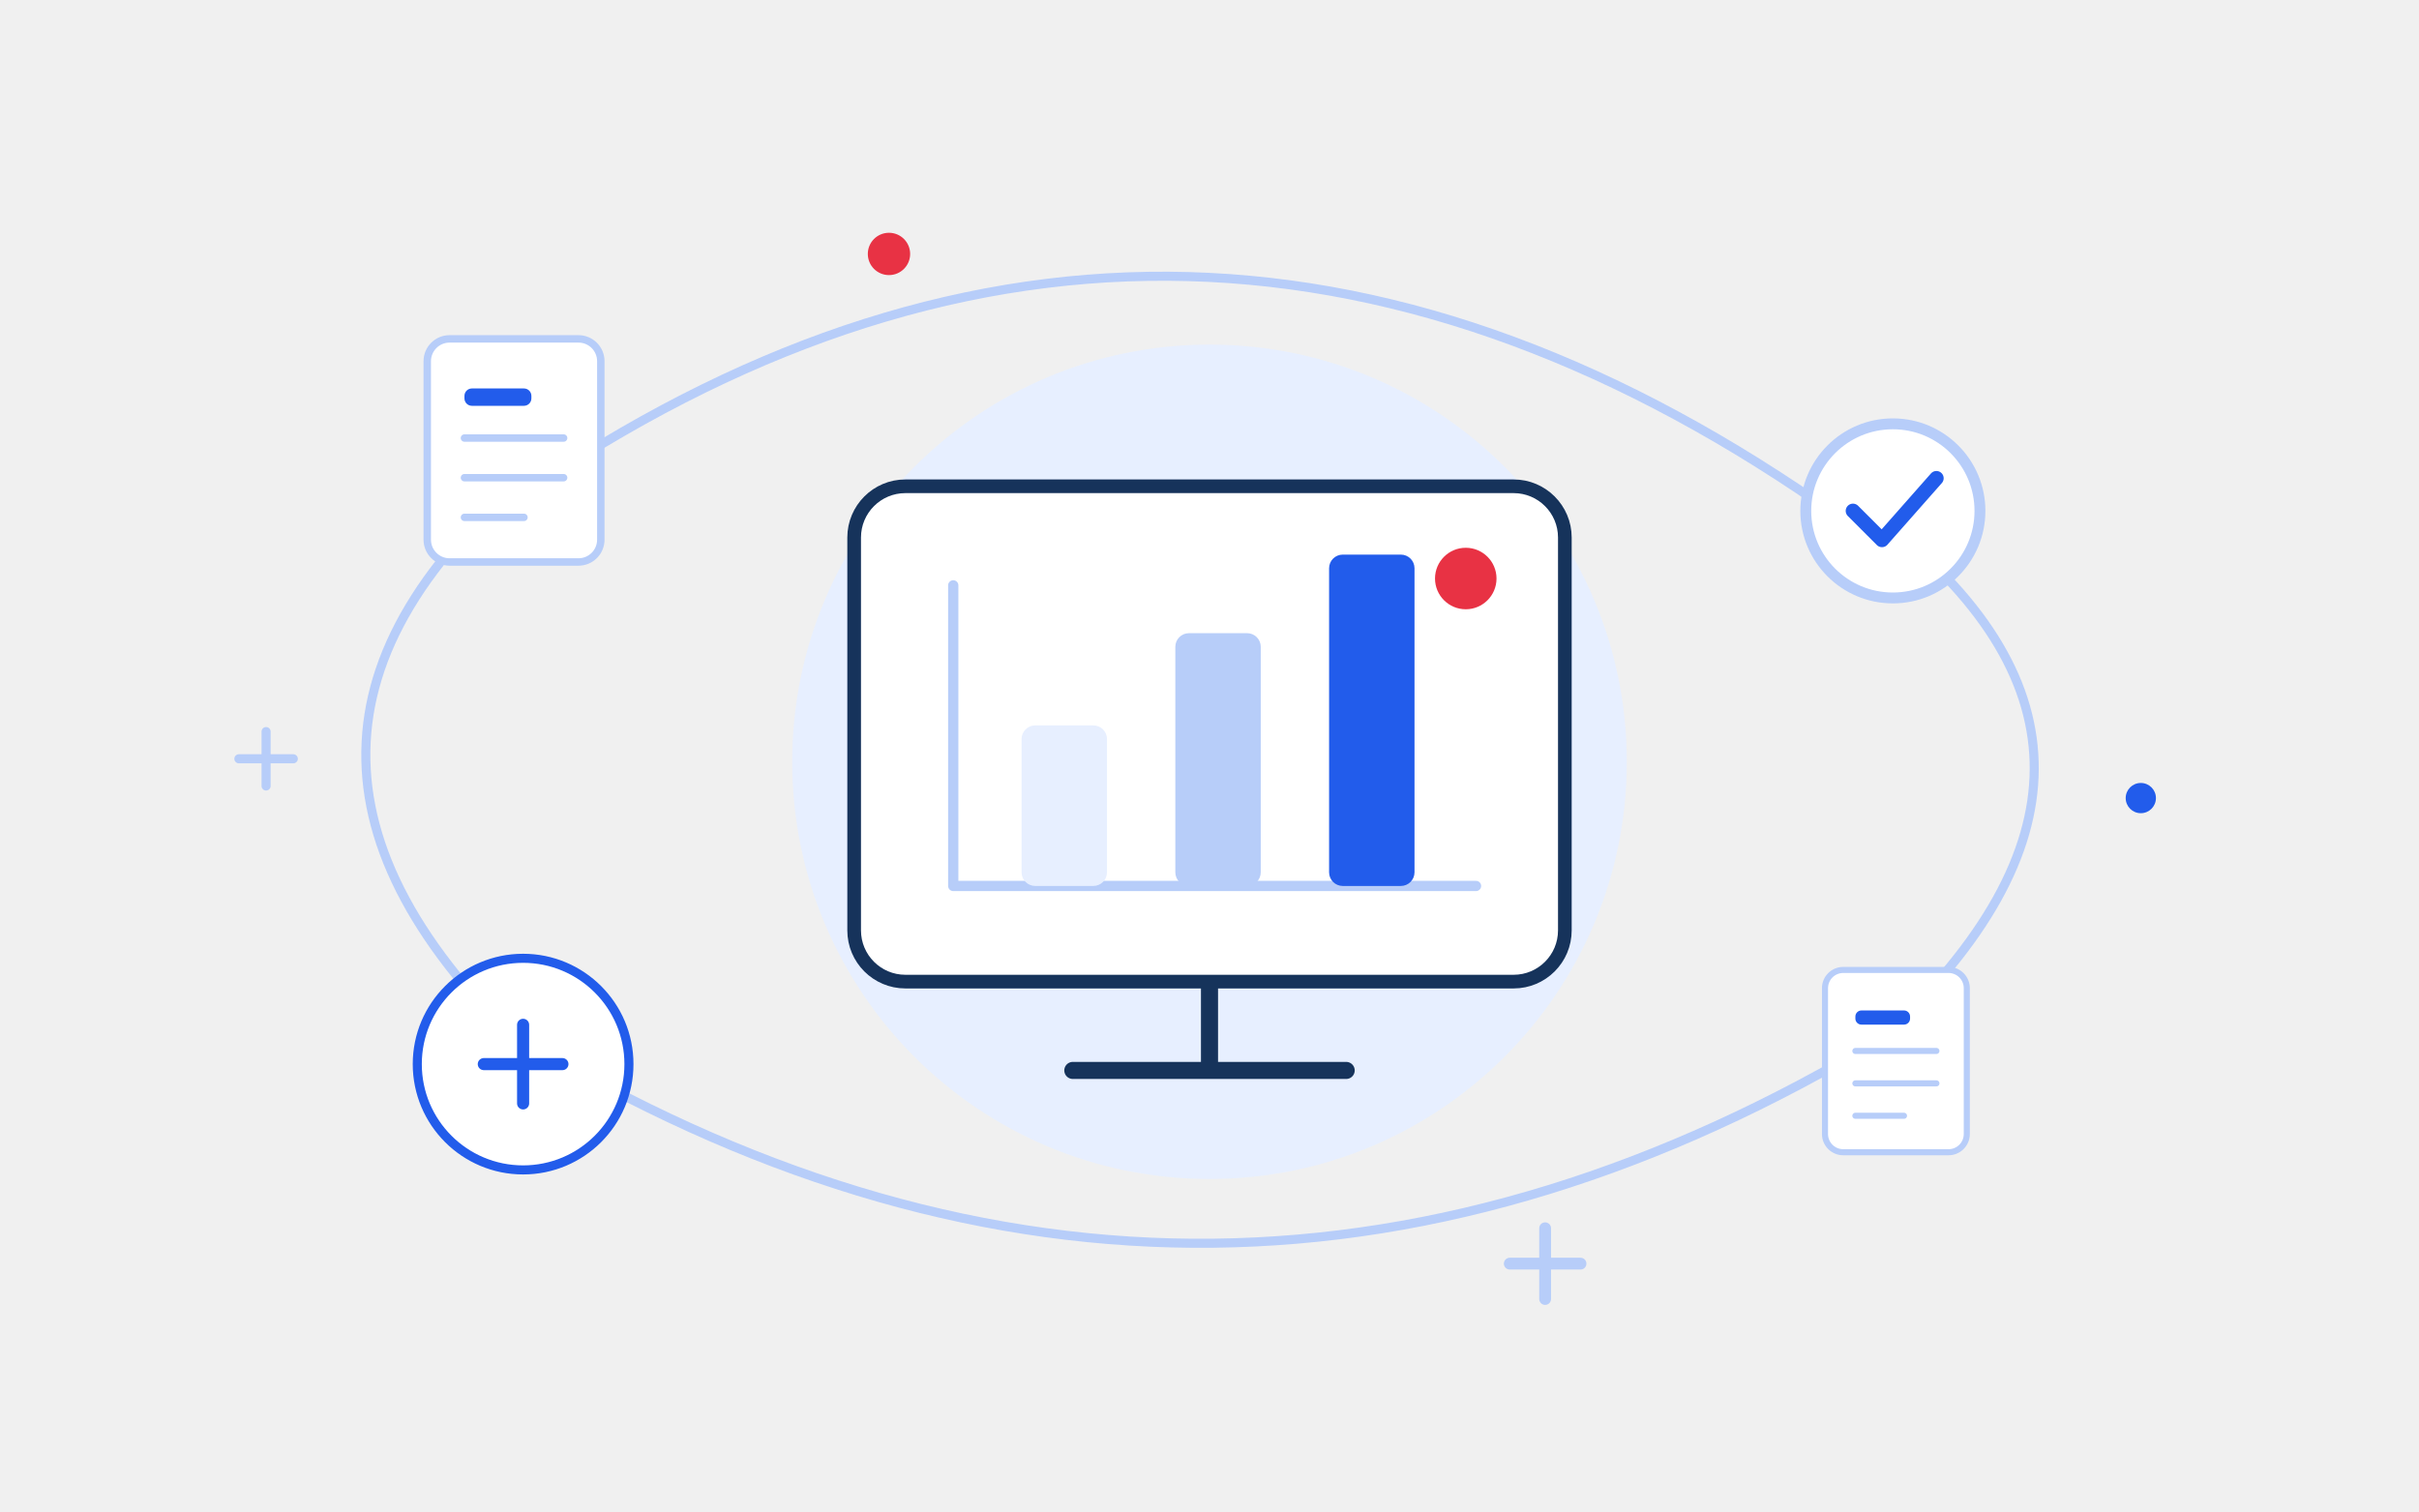
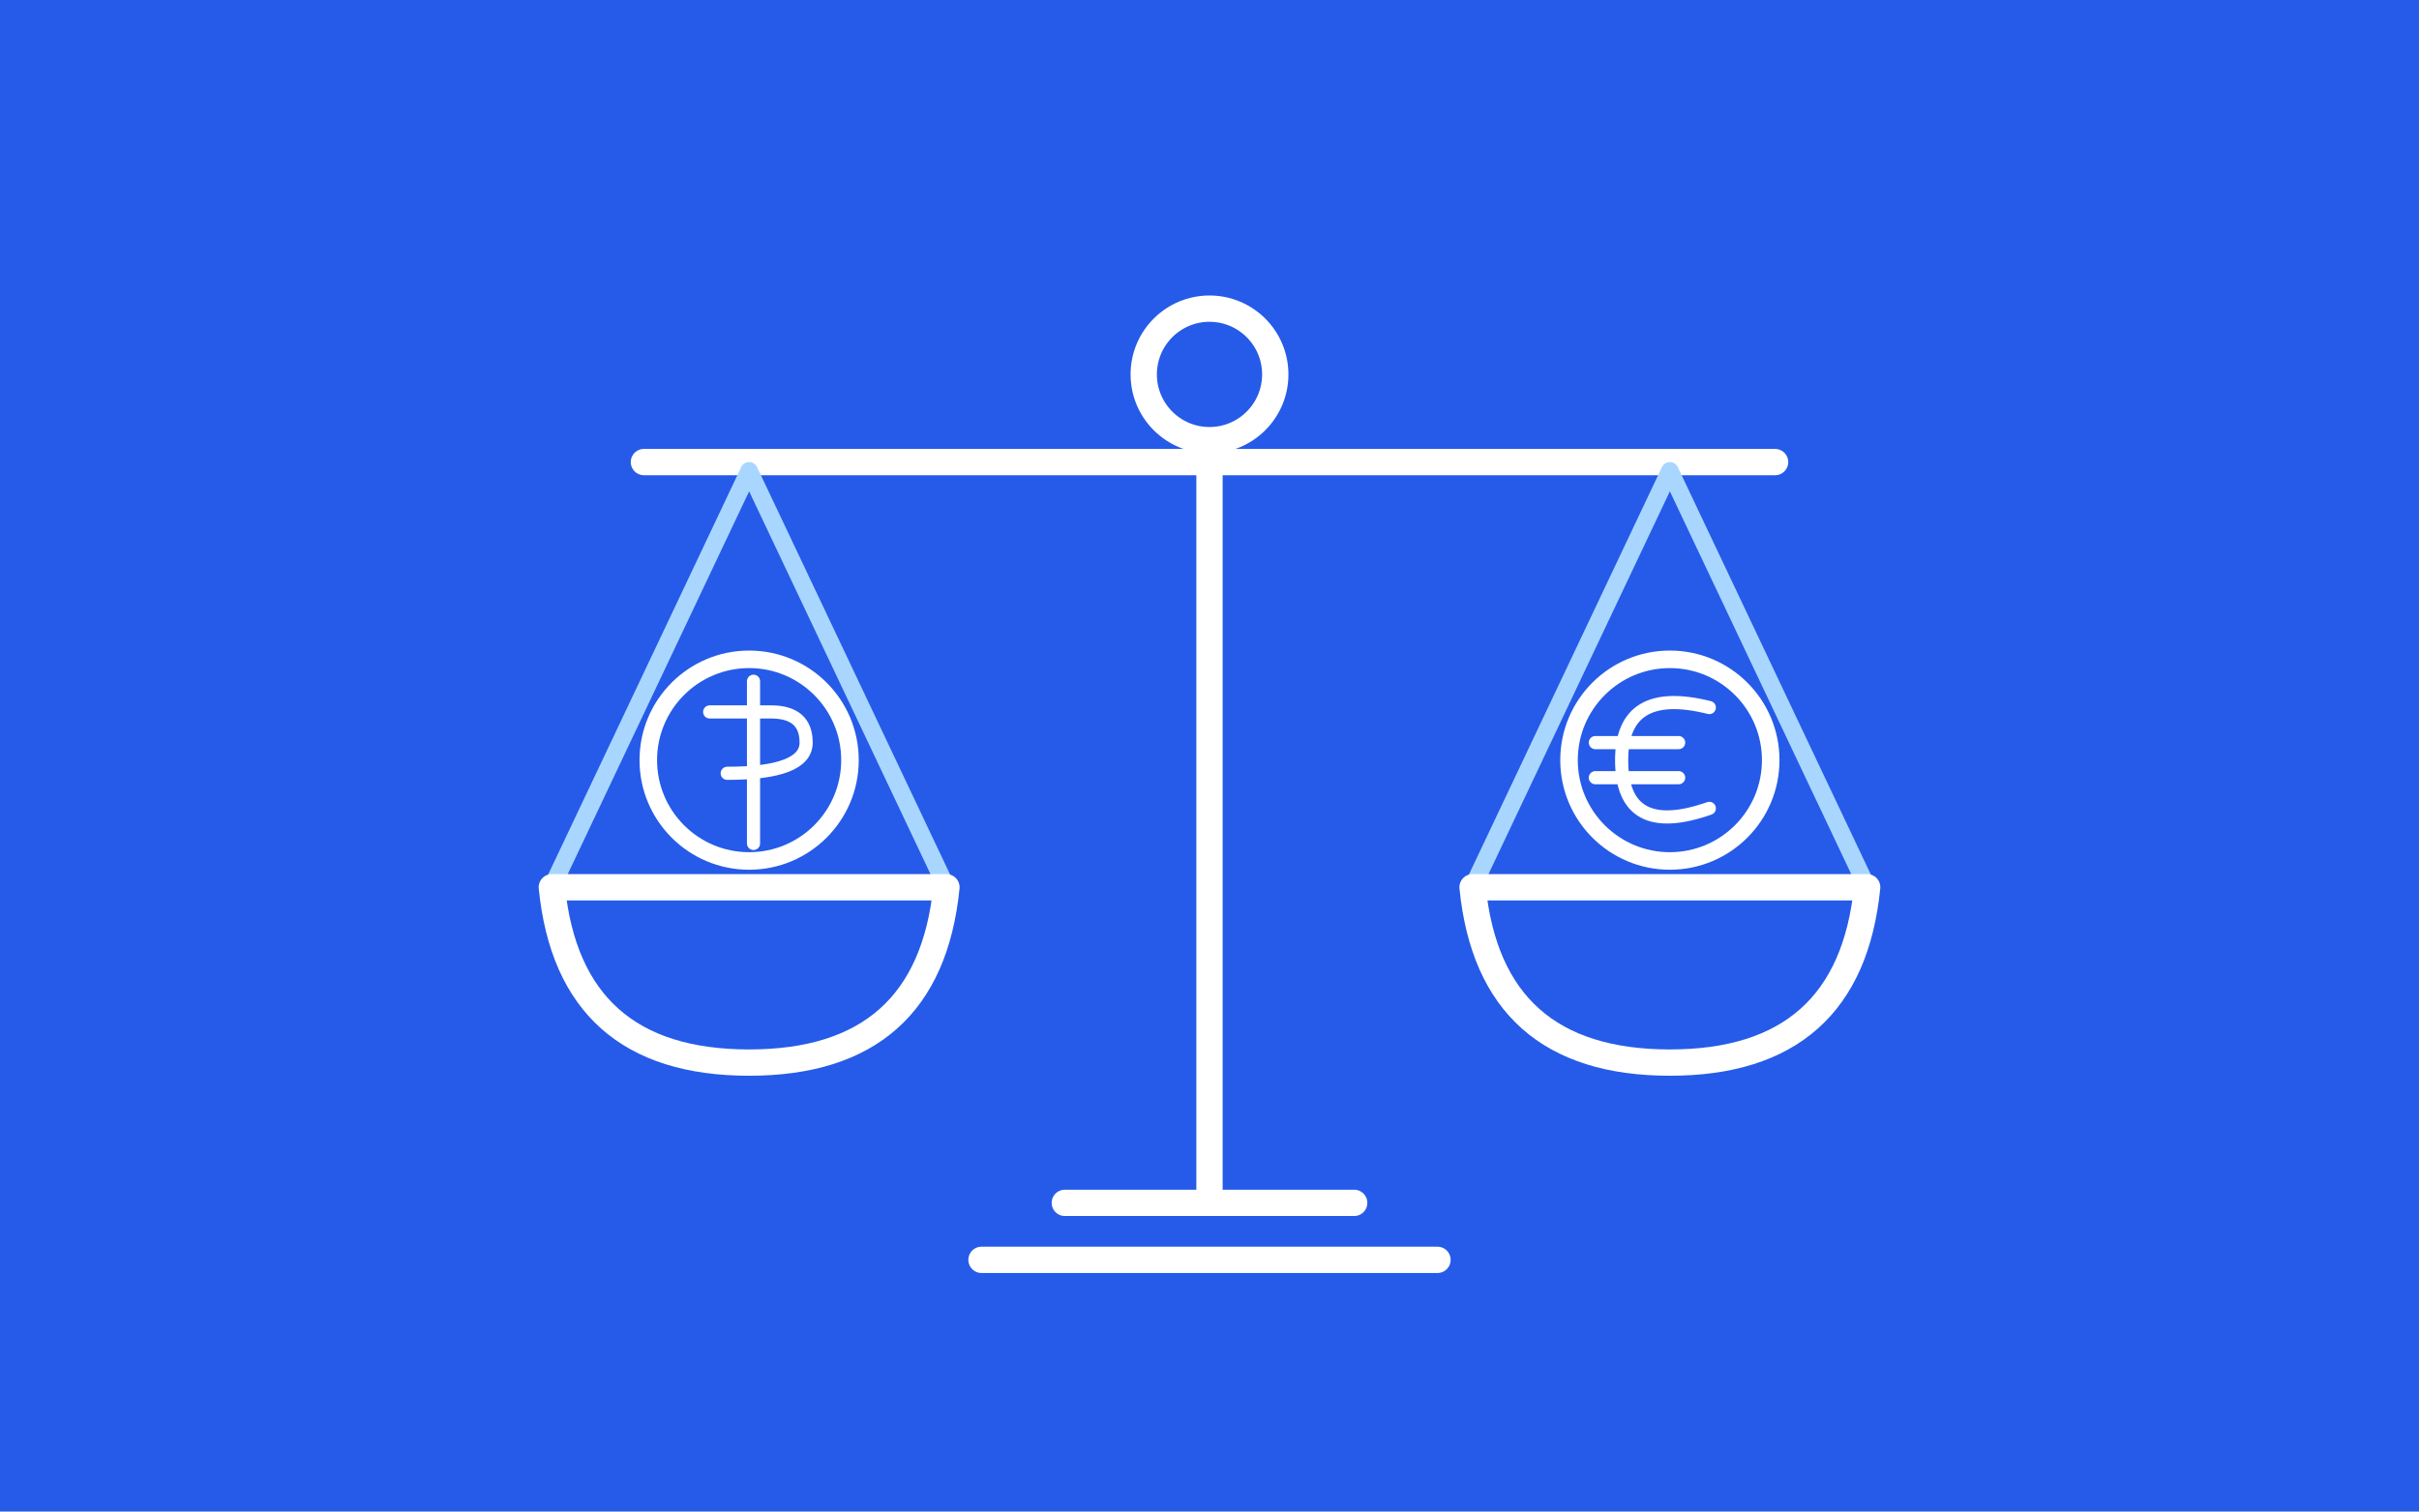
<svg xmlns="http://www.w3.org/2000/svg" viewBox="0 0 800 500" width="800" height="500" fill="none" aria-hidden="true" focusable="false" data-wcs-illustration="18">
-   <path d="M186 155Q399 18 615 176M180 348Q401 477 623 343M174 157Q66 249 178 351M625 174Q721 251 624 342" fill="none" stroke="#B7CDF9" stroke-width="3" stroke-linecap="round" stroke-linejoin="round" />
-   <circle cx="400" cy="252" r="138" fill="#E7EFFF" />
-   <g transform="translate(400 249) scale(1.13)">
-     <rect x="-104" y="-78" width="208" height="145" rx="15" fill="#FFFFFF" stroke="#16335B" stroke-width="4" />
-     <path d="M-75 39H78M-75 39V-49" fill="none" stroke="#B7CDF9" stroke-width="3" stroke-linecap="round" stroke-linejoin="round" />
-     <rect x="-55" y="-8" width="25" height="47" rx="4" fill="#E7EFFF" />
-     <rect x="-10" y="-35" width="25" height="74" rx="4" fill="#B7CDF9" />
-     <rect x="35" y="-58" width="25" height="97" rx="4" fill="#225CEB" />
-     <path d="M0 68V92M-40 93H40" fill="none" stroke="#16335B" stroke-width="5" stroke-linecap="round" stroke-linejoin="round" />
-     <circle cx="75" cy="-51" r="9" fill="#E83244" />
+   <rect width="800" height="500" fill="#255BE8" />
+   <g transform="translate(110 32.5) scale(1.45)">
+     <path d="M200 51V251M148 265H252M167 252H233M71 83H329" fill="none" stroke="#FFFFFF" stroke-width="6" stroke-linecap="round" stroke-linejoin="round" />
+     <circle cx="200" cy="63" r="15" fill="#255BE8" stroke="#FFFFFF" stroke-width="6" stroke-linecap="round" stroke-linejoin="round" />
+     <path d="M95 85L50 180H140ZM305 85L260 180H350Z" fill="none" stroke="#A9D6FF" stroke-width="4" stroke-linecap="round" stroke-linejoin="round" />
+     <path d="M50 180Q54 220 95 220Q136 220 140 180ZM260 180Q264 220 305 220Q346 220 350 180Z" fill="#255BE8" stroke="#FFFFFF" stroke-width="6" stroke-linecap="round" stroke-linejoin="round" />
+     <circle cx="95" cy="151" r="23" fill="#255BE8" stroke="#FFFFFF" stroke-width="4" stroke-linecap="round" stroke-linejoin="round" />
+     <circle cx="305" cy="151" r="23" fill="#255BE8" stroke="#FFFFFF" stroke-width="4" stroke-linecap="round" stroke-linejoin="round" />
+     <path d="M86 140H100Q108 140 108 147Q108 154 90 154M96 133V170M314 139Q294 134 294 151Q294 169 314 162M288 147H307M288 155H307" fill="none" stroke="#FFFFFF" stroke-width="3" stroke-linecap="round" stroke-linejoin="round" />
  </g>
-   <g transform="translate(170 149) scale(0.82)">
-     <rect x="-35" y="-45" width="70" height="90" rx="9" fill="#FFFFFF" stroke="#B7CDF9" stroke-width="3" />
-     <rect x="-20" y="-25" width="27" height="7" rx="3" fill="#225CEB" />
-     <path d="M-20-5H20M-20 11H20M-20 27H4" fill="none" stroke="#B7CDF9" stroke-width="3" stroke-linecap="round" stroke-linejoin="round" />
-   </g>
-   <g transform="translate(626 169) scale(1.2)">
-     <circle cx="0" cy="0" r="24" fill="#FFFFFF" stroke="#B7CDF9" stroke-width="3" />
-     <path d="M-11 0L-3 8 12-9" fill="none" stroke="#225CEB" stroke-width="4" stroke-linecap="round" stroke-linejoin="round" />
-   </g>
-   <g transform="translate(627 351) scale(0.67)">
-     <rect x="-35" y="-45" width="70" height="90" rx="9" fill="#FFFFFF" stroke="#B7CDF9" stroke-width="3" />
-     <rect x="-20" y="-25" width="27" height="7" rx="3" fill="#225CEB" />
-     <path d="M-20-5H20M-20 11H20M-20 27H4" fill="none" stroke="#B7CDF9" stroke-width="3" stroke-linecap="round" stroke-linejoin="round" />
-   </g>
-   <circle cx="173" cy="352" r="35" fill="#FFFFFF" stroke="#225CEB" stroke-width="3" />
-   <path d="M160 352H186M173 339V365" fill="none" stroke="#225CEB" stroke-width="4" stroke-linecap="round" stroke-linejoin="round" />
-   <circle cx="294" cy="84" r="7" fill="#E83244" />
-   <g transform="translate(511 418) scale(1.3)">
-     <path d="M0-9V9M-9 0H9" fill="none" stroke="#B7CDF9" stroke-width="3" stroke-linecap="round" stroke-linejoin="round" />
-   </g>
-   <g transform="translate(88 251) scale(1)">
-     <path d="M0-9V9M-9 0H9" fill="none" stroke="#B7CDF9" stroke-width="3" stroke-linecap="round" stroke-linejoin="round" />
-   </g>
-   <circle cx="708" cy="264" r="5" fill="#225CEB" />
</svg>
